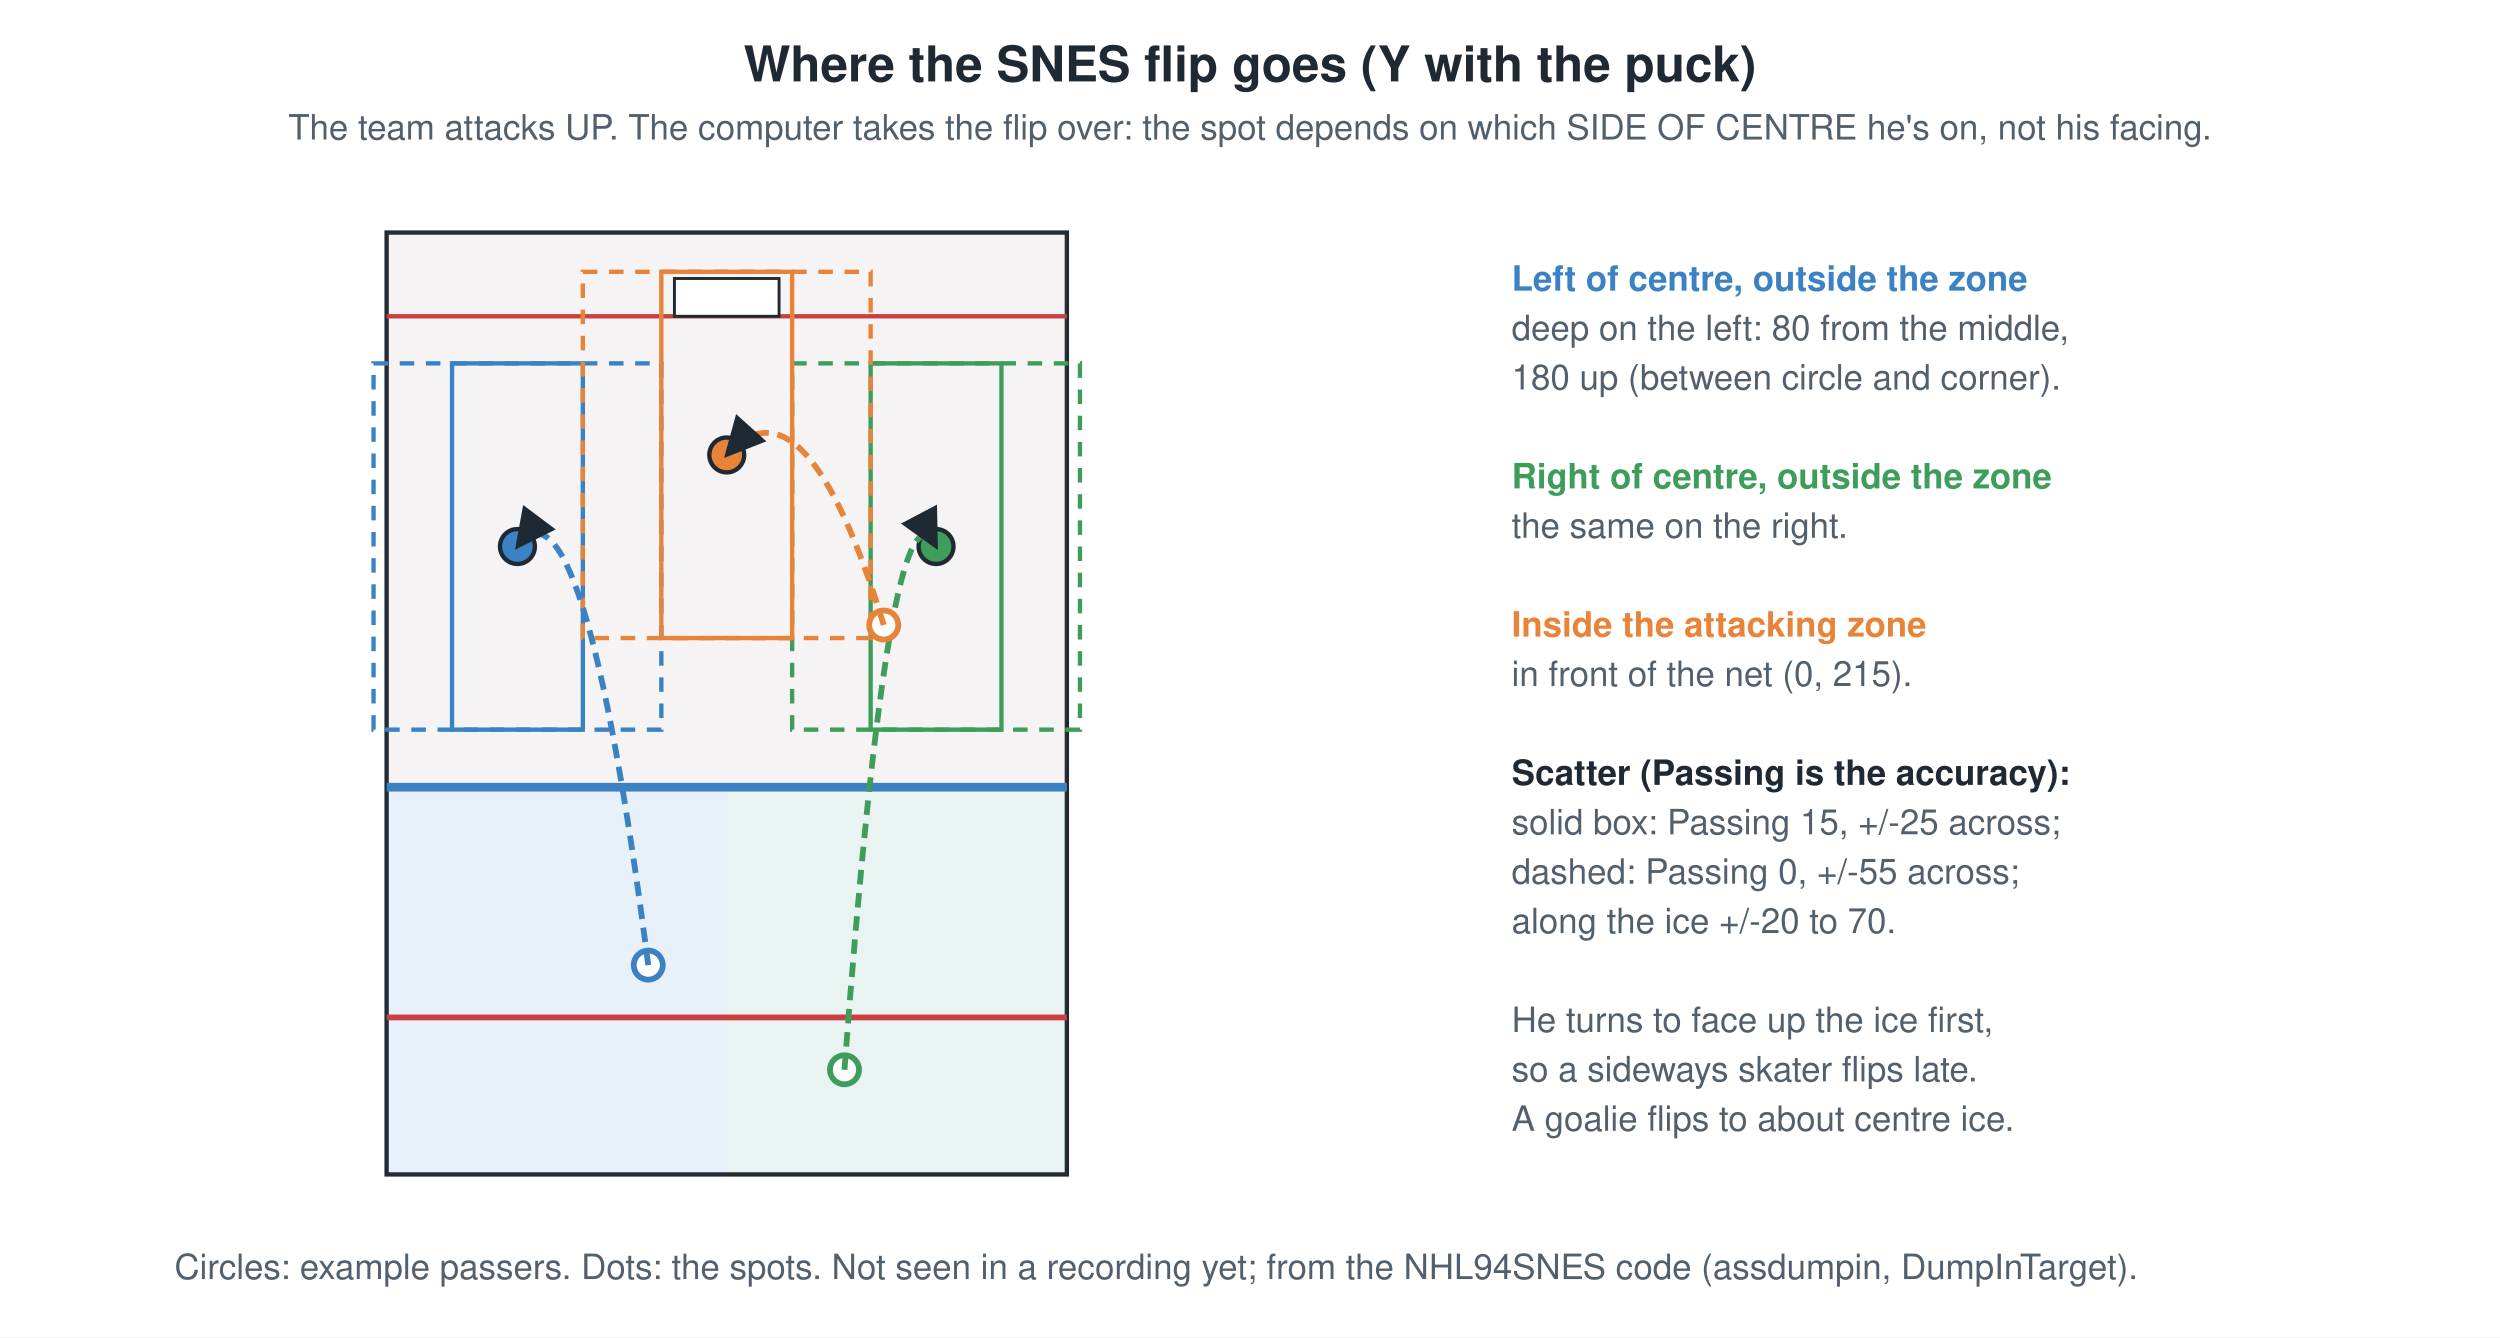
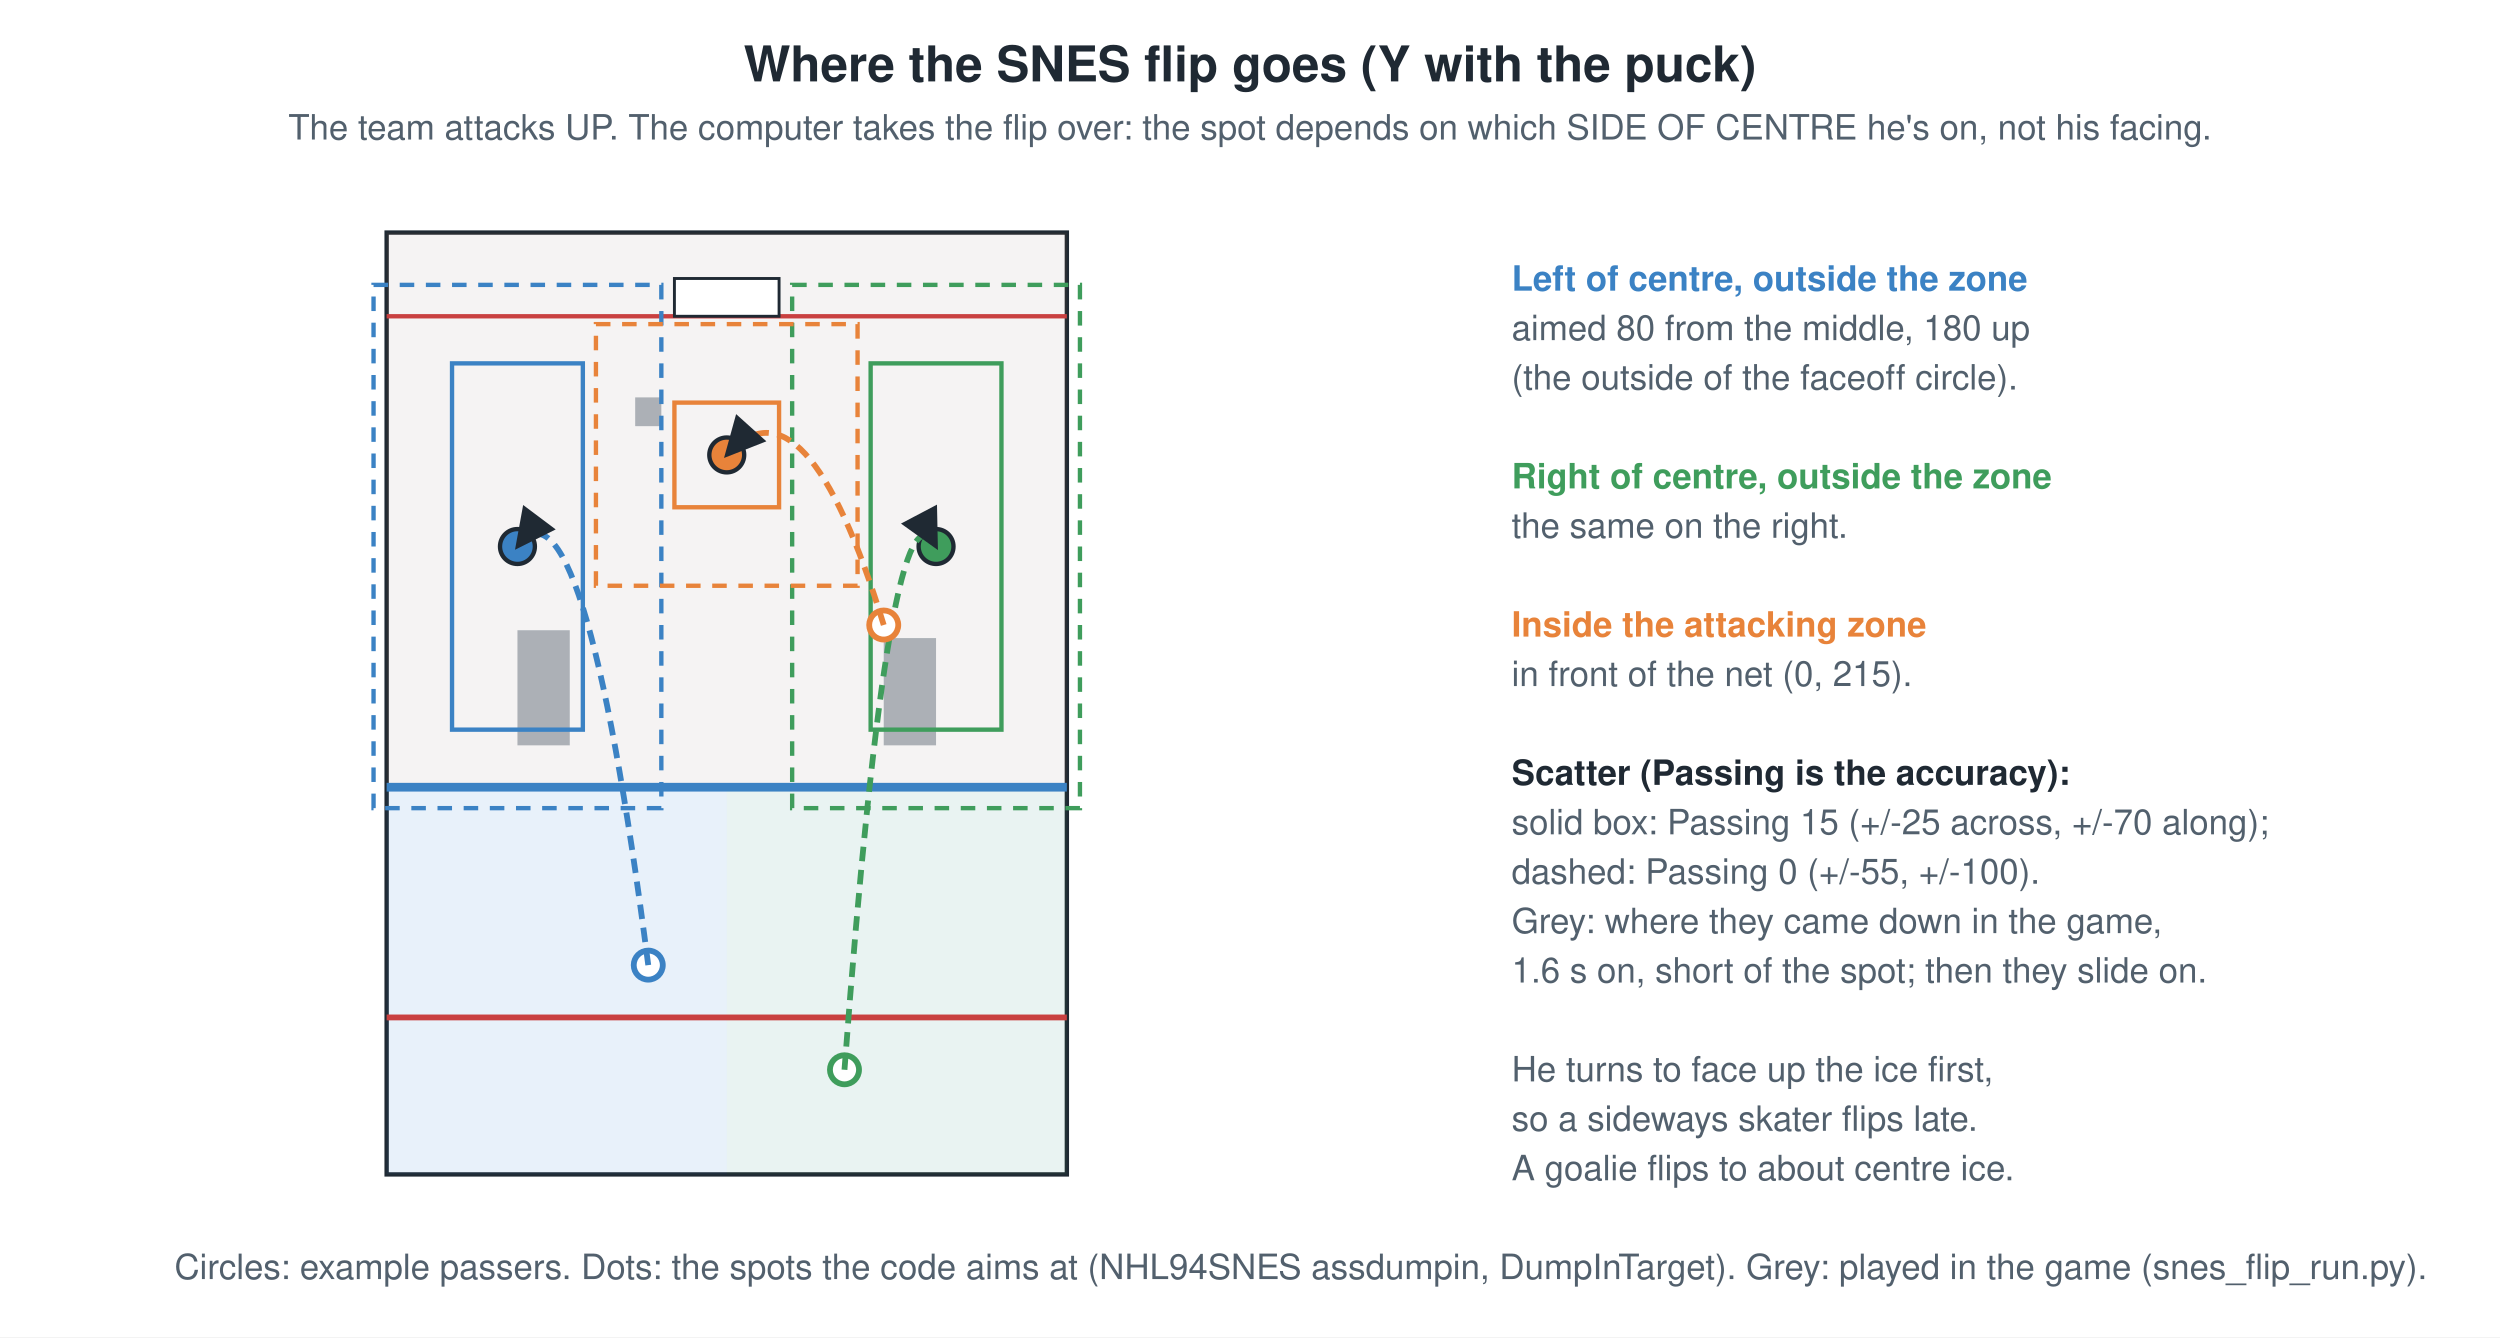
<svg xmlns="http://www.w3.org/2000/svg" width="860" height="460.0" viewBox="0 0 860 460.0" font-family="Segoe UI, Helvetica, Arial, sans-serif">
  <rect width="860" height="460.0" fill="#ffffff" />
  <defs>
    <marker id="arr" viewBox="0 0 10 10" refX="9" refY="5" markerWidth="7" markerHeight="7" orient="auto-start-reverse">
      <path d="M0,0 L10,5 L0,10 z" fill="#1f2933" />
    </marker>
  </defs>
  <text x="430.0" y="28.0" font-size="17" fill="#1f2933" text-anchor="middle" font-weight="bold">Where the SNES flip goes (Y with the puck)</text>
  <text x="430.0" y="48.0" font-size="12" fill="#52606d" text-anchor="middle" font-weight="normal">The team attacks UP. The computer takes the flip over: the spot depends on which SIDE OF CENTRE he's on, not his facing.</text>
  <rect x="133.0" y="80.0" width="234.0" height="324.0" fill="#f7fbff" stroke="#1f2933" stroke-width="1.5" />
  <rect x="133.0" y="270.8" width="117.0" height="133.2" fill="#3b82c4" fill-opacity="0.08" />
  <rect x="250.0" y="270.8" width="117.0" height="133.2" fill="#3f9d5c" fill-opacity="0.08" />
  <rect x="133.0" y="80.0" width="234.0" height="190.8" fill="#e8833a" fill-opacity="0.06" />
  <line x1="133.0" y1="270.8" x2="367.0" y2="270.8" stroke="#3b82c4" stroke-width="3" />
  <line x1="133.0" y1="350.0" x2="367.0" y2="350.0" stroke="#c94040" stroke-width="2" />
  <line x1="133.0" y1="108.8" x2="367.0" y2="108.8" stroke="#c94040" stroke-width="1.5" />
  <rect x="232.0" y="95.8" width="36.0" height="13" fill="#ffffff" stroke="#1f2933" />
+   <rect x="178.0" y="216.8" width="18.0" height="39.6" fill="#52606d" fill-opacity="0.45" />
+   <rect x="304.0" y="219.5" width="18.0" height="36.9" fill="#52606d" fill-opacity="0.45" />
+   <rect x="218.5" y="136.7" width="9.0" height="9.9" fill="#52606d" fill-opacity="0.45" />
  <rect x="155.5" y="125.0" width="45.0" height="126.0" fill="none" stroke="#3b82c4" stroke-width="1.5" />
-   <rect x="128.5" y="125.0" width="99.0" height="126.0" fill="none" stroke="#3b82c4" stroke-width="1.5" stroke-dasharray="5 4" />
+   <rect x="128.5" y="98.0" width="99.0" height="180.0" fill="none" stroke="#3b82c4" stroke-width="1.5" stroke-dasharray="5 4" />
  <circle cx="178.0" cy="188.0" r="6.0" fill="#3b82c4" fill-opacity="1" stroke="#1f2933" stroke-width="1.5" />
  <rect x="299.5" y="125.0" width="45.0" height="126.0" fill="none" stroke="#3f9d5c" stroke-width="1.5" />
-   <rect x="272.5" y="125.0" width="99.0" height="126.0" fill="none" stroke="#3f9d5c" stroke-width="1.5" stroke-dasharray="5 4" />
+   <rect x="272.5" y="98.0" width="99.0" height="180.0" fill="none" stroke="#3f9d5c" stroke-width="1.5" stroke-dasharray="5 4" />
  <circle cx="322.0" cy="188.0" r="6.0" fill="#3f9d5c" fill-opacity="1" stroke="#1f2933" stroke-width="1.5" />
-   <rect x="227.5" y="93.5" width="45.0" height="126.0" fill="none" stroke="#e8833a" stroke-width="1.5" />
-   <rect x="200.5" y="93.5" width="99.0" height="126.0" fill="none" stroke="#e8833a" stroke-width="1.5" stroke-dasharray="5 4" />
+   <rect x="232.0" y="138.5" width="36.0" height="36.0" fill="none" stroke="#e8833a" stroke-width="1.5" />
+   <rect x="205.0" y="111.5" width="90.0" height="90.0" fill="none" stroke="#e8833a" stroke-width="1.5" stroke-dasharray="5 4" />
  <circle cx="250.0" cy="156.5" r="6.0" fill="#e8833a" fill-opacity="1" stroke="#1f2933" stroke-width="1.5" />
  <circle cx="223.0" cy="332.0" r="5.0" fill="#ffffff" fill-opacity="1" stroke="#3b82c4" stroke-width="2" />
  <path d="M223.0,332.0 Q200.5,158.0 178.0,188.0" fill="none" stroke="#3b82c4" stroke-width="2" stroke-dasharray="5 3" marker-end="url(#arr)" />
  <circle cx="290.5" cy="368.0" r="5.0" fill="#ffffff" fill-opacity="1" stroke="#3f9d5c" stroke-width="2" />
  <path d="M290.5,368.0 Q306.2,158.0 322.0,188.0" fill="none" stroke="#3f9d5c" stroke-width="2" stroke-dasharray="5 3" marker-end="url(#arr)" />
  <circle cx="304.0" cy="215.0" r="5.0" fill="#ffffff" fill-opacity="1" stroke="#e8833a" stroke-width="2" />
  <path d="M304.0,215.0 Q277.0,126.5 250.0,156.5" fill="none" stroke="#e8833a" stroke-width="2" stroke-dasharray="5 3" marker-end="url(#arr)" />
  <text x="520.0" y="100.0" font-size="12" fill="#3b82c4" text-anchor="start" font-weight="bold">Left of centre, outside the zone</text>
-   <text x="520.0" y="117.0" font-size="12" fill="#52606d" text-anchor="start" font-weight="normal">deep on the left: 80 from the middle,</text>
-   <text x="520.0" y="134.0" font-size="12" fill="#52606d" text-anchor="start" font-weight="normal">180 up (between circle and corner).</text>
+   <text x="520.0" y="117.0" font-size="12" fill="#52606d" text-anchor="start" font-weight="normal">aimed 80 from the middle, 180 up</text>
+   <text x="520.0" y="134.0" font-size="12" fill="#52606d" text-anchor="start" font-weight="normal">(the outside of the faceoff circle).</text>
  <text x="520.0" y="151.0" font-size="12" fill="#52606d" text-anchor="start" font-weight="normal" />
  <text x="520.0" y="168.0" font-size="12" fill="#3f9d5c" text-anchor="start" font-weight="bold">Right of centre, outside the zone</text>
  <text x="520.0" y="185.0" font-size="12" fill="#52606d" text-anchor="start" font-weight="normal">the same on the right.</text>
  <text x="520.0" y="202.0" font-size="12" fill="#52606d" text-anchor="start" font-weight="normal" />
  <text x="520.0" y="219.0" font-size="12" fill="#e8833a" text-anchor="start" font-weight="bold">Inside the attacking zone</text>
  <text x="520.0" y="236.0" font-size="12" fill="#52606d" text-anchor="start" font-weight="normal">in front of the net (0, 215).</text>
  <text x="520.0" y="253.0" font-size="12" fill="#52606d" text-anchor="start" font-weight="normal" />
  <text x="520.0" y="270.0" font-size="12" fill="#1f2933" text-anchor="start" font-weight="bold">Scatter (Passing is the accuracy):</text>
-   <text x="520.0" y="287.0" font-size="12" fill="#52606d" text-anchor="start" font-weight="normal">solid box: Passing 15, +/-25 across;</text>
-   <text x="520.0" y="304.0" font-size="12" fill="#52606d" text-anchor="start" font-weight="normal">dashed: Passing 0, +/-55 across;</text>
-   <text x="520.0" y="321.0" font-size="12" fill="#52606d" text-anchor="start" font-weight="normal">along the ice +/-20 to 70.</text>
-   <text x="520.0" y="338.0" font-size="12" fill="#52606d" text-anchor="start" font-weight="normal" />
-   <text x="520.0" y="355.0" font-size="12" fill="#52606d" text-anchor="start" font-weight="normal">He turns to face up the ice first,</text>
-   <text x="520.0" y="372.0" font-size="12" fill="#52606d" text-anchor="start" font-weight="normal">so a sideways skater flips late.</text>
-   <text x="520.0" y="389.0" font-size="12" fill="#52606d" text-anchor="start" font-weight="normal">A goalie flips to about centre ice.</text>
-   <text x="60.0" y="440.0" font-size="12" fill="#52606d" text-anchor="start" font-weight="normal">Circles: example passers. Dots: the spots. Not seen in a recording yet; from the NHL94SNES code (assdumpin, DumpInTarget).</text>
+   <text x="520.0" y="287.0" font-size="12" fill="#52606d" text-anchor="start" font-weight="normal">solid box: Passing 15 (+/-25 across, +/-70 along);</text>
+   <text x="520.0" y="304.0" font-size="12" fill="#52606d" text-anchor="start" font-weight="normal">dashed: Passing 0 (+/-55, +/-100).</text>
+   <text x="520.0" y="321.0" font-size="12" fill="#52606d" text-anchor="start" font-weight="normal">Grey: where they came down in the game,</text>
+   <text x="520.0" y="338.0" font-size="12" fill="#52606d" text-anchor="start" font-weight="normal">1.6 s on, short of the spot; then they slide on.</text>
+   <text x="520.0" y="355.0" font-size="12" fill="#52606d" text-anchor="start" font-weight="normal" />
+   <text x="520.0" y="372.0" font-size="12" fill="#52606d" text-anchor="start" font-weight="normal">He turns to face up the ice first,</text>
+   <text x="520.0" y="389.0" font-size="12" fill="#52606d" text-anchor="start" font-weight="normal">so a sideways skater flips late.</text>
+   <text x="520.0" y="406.0" font-size="12" fill="#52606d" text-anchor="start" font-weight="normal">A goalie flips to about centre ice.</text>
+   <text x="60.0" y="440.0" font-size="12" fill="#52606d" text-anchor="start" font-weight="normal">Circles: example passers. Dots: the spots the code aims at (NHL94SNES assdumpin, DumpInTarget). Grey: played in the game (snes_flip_run.py).</text>
</svg>
